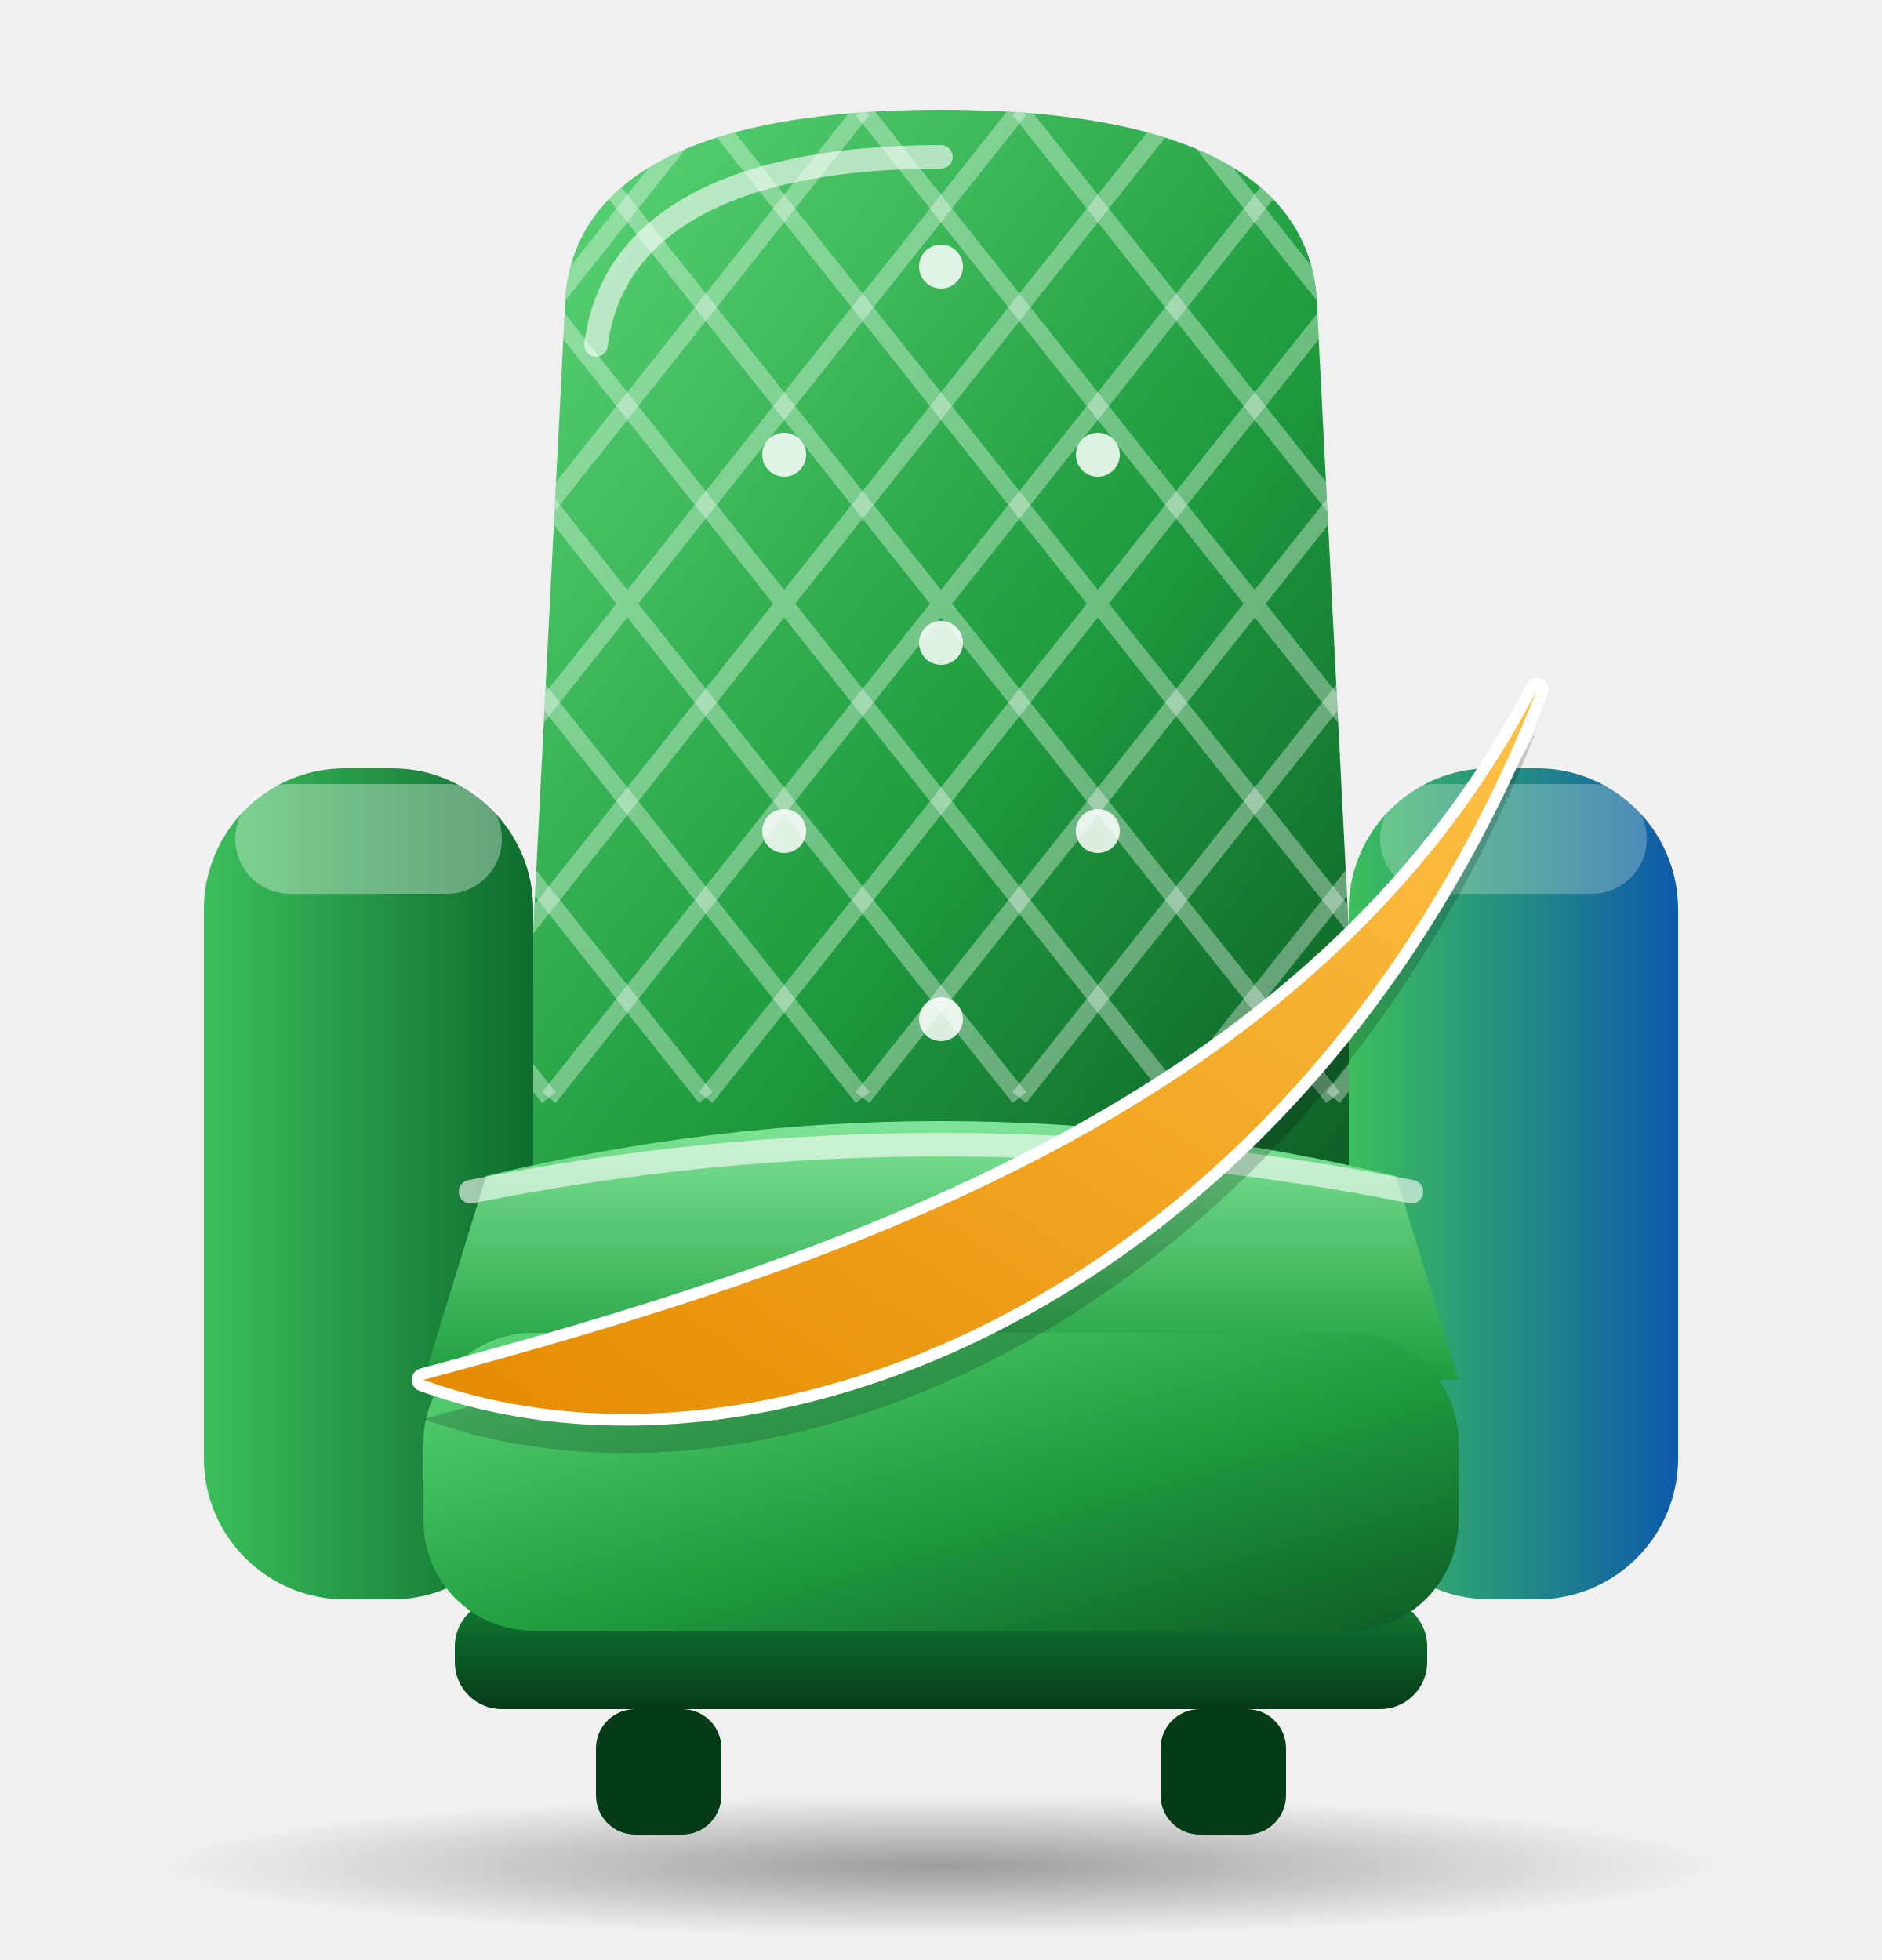
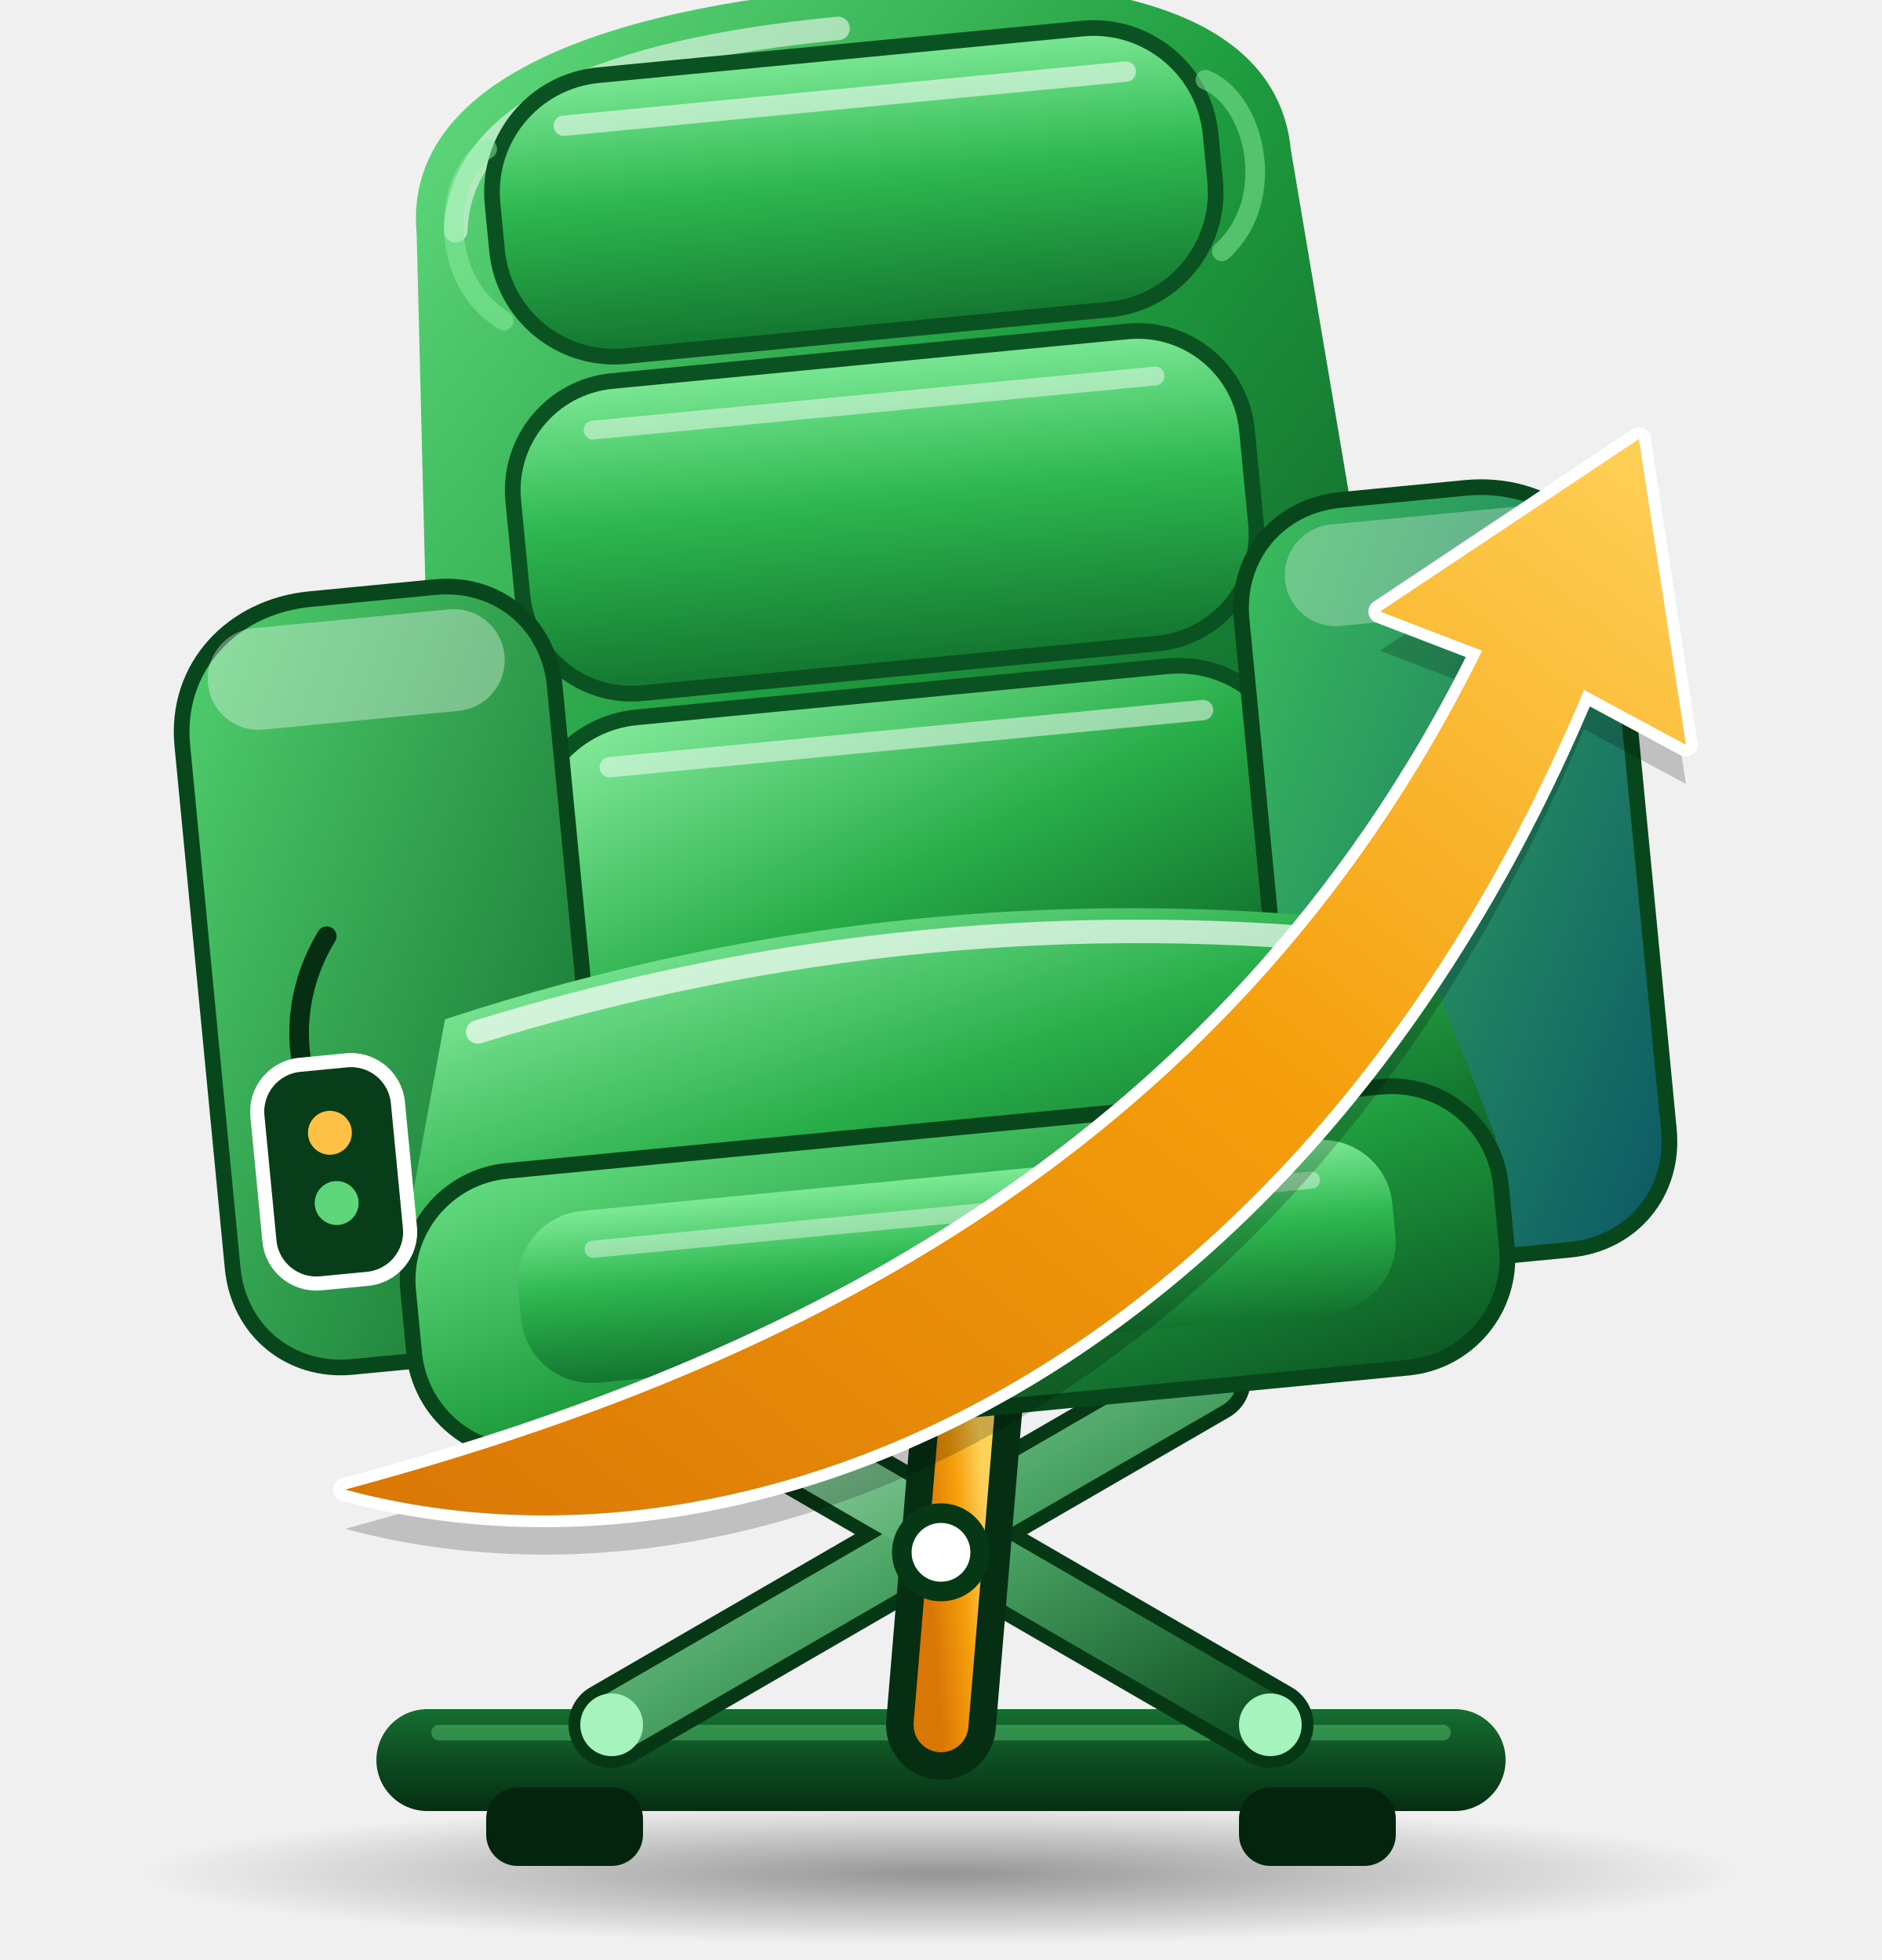
<svg xmlns="http://www.w3.org/2000/svg" viewBox="0 0 240 250">
  <defs>
-     <linearGradient id="b" x1="0" y1="0" x2="1" y2="1">
-       <stop offset="0" stop-color="#5fd67a" />
-       <stop offset=".55" stop-color="#1f9d3f" />
-       <stop offset="1" stop-color="#0d5a26" />
+     <linearGradient id="bgG" x1="0" y1="0" x2="1" y2="1">
+       <stop offset="0" stop-color="#6ae085" />
+       <stop offset=".5" stop-color="#1f9d3f" />
+       <stop offset="1" stop-color="#0b5222" />
    </linearGradient>
-     <linearGradient id="a" x1="0" y1="0" x2="1" y2="0">
+     <linearGradient id="cushG" x1="0" y1="0" x2="0" y2="1">
+       <stop offset="0" stop-color="#7ce895" />
+       <stop offset=".45" stop-color="#2eb850" />
+       <stop offset="1" stop-color="#13752f" />
+     </linearGradient>
+     <linearGradient id="seatG" x1="0" y1="0" x2="1" y2="1">
+       <stop offset="0" stop-color="#8cf0a3" />
+       <stop offset=".55" stop-color="#28ad49" />
+       <stop offset="1" stop-color="#0f6929" />
+     </linearGradient>
+     <linearGradient id="armL" x1="0" y1="0" x2="1" y2="1">
+       <stop offset="0" stop-color="#52d16f" />
+       <stop offset="1" stop-color="#0f6b2c" />
+     </linearGradient>
+     <linearGradient id="armR" x1="0" y1="0" x2="1" y2="1">
      <stop offset="0" stop-color="#3cbf5c" />
-       <stop offset="1" stop-color="#0e6b2e" />
+       <stop offset="1" stop-color="#0b5666" />
    </linearGradient>
-     <linearGradient id="a2" x1="1" y1="0" x2="0" y2="0">
-       <stop offset="0" stop-color="#0d5aaa" />
-       <stop offset="1" stop-color="#3cbf5c" />
+     <linearGradient id="baseG" x1="0" y1="0" x2="0" y2="1">
+       <stop offset="0" stop-color="#166e31" />
+       <stop offset="1" stop-color="#052e12" />
    </linearGradient>
-     <linearGradient id="s" x1="0" y1="0" x2="0" y2="1">
-       <stop offset="0" stop-color="#7fe497" />
-       <stop offset="1" stop-color="#1f9d3f" />
+     <linearGradient id="mechG" x1="0" y1="0" x2="1" y2="1">
+       <stop offset="0" stop-color="#b8e6c3" />
+       <stop offset=".5" stop-color="#4ca666" />
+       <stop offset="1" stop-color="#0e4f22" />
    </linearGradient>
-     <linearGradient id="f" x1="0" y1="0" x2="0" y2="1">
-       <stop offset="0" stop-color="#127a35" />
-       <stop offset="1" stop-color="#063b17" />
+     <linearGradient id="swG" x1="0" y1="1" x2="1" y2="0">
+       <stop offset="0" stop-color="#d97706" />
+       <stop offset=".55" stop-color="#f59e0b" />
+       <stop offset="1" stop-color="#ffd25a" />
    </linearGradient>
    <radialGradient id="sh">
-       <stop offset="0" stop-color="#000" stop-opacity=".35" />
+       <stop offset="0" stop-color="#000" stop-opacity=".38" />
      <stop offset="1" stop-color="#000" stop-opacity="0" />
    </radialGradient>
-     <clipPath id="c">
-       <path d="M72 40C72 22 90 14 120 14s48 8 48 26l6 118H66z" />
-     </clipPath>
  </defs>
-   <ellipse cx="120" cy="238" rx="100" ry="9" fill="url(#sh)" />
-   <rect x="58" y="204" width="124" height="14" rx="6" fill="url(#f)" />
-   <rect x="76" y="218" width="16" height="16" rx="5" fill="#063b17" />
-   <rect x="148" y="218" width="16" height="16" rx="5" fill="#063b17" />
-   <path d="M92 190h56v16H92z" fill="url(#f)" />
-   <path d="M72 40C72 22 90 14 120 14s48 8 48 26l6 118H66z" fill="url(#b)" />
-   <g clip-path="url(#c)" stroke="#fff" stroke-opacity=".35" stroke-width="2.2" fill="none">
-     <path d="M-50 14L50 140M50 14L-50 140" />
-     <path d="M-30 14L70 140M70 14L-30 140" />
-     <path d="M-10 14L90 140M90 14L-10 140" />
-     <path d="M10 14L110 140M110 14L10 140" />
-     <path d="M30 14L130 140M130 14L30 140" />
-     <path d="M50 14L150 140M150 14L50 140" />
-     <path d="M70 14L170 140M170 14L70 140" />
-     <path d="M90 14L190 140M190 14L90 140" />
-     <path d="M110 14L210 140M210 14L110 140" />
-     <path d="M130 14L230 140M230 14L130 140" />
-     <path d="M150 14L250 140M250 14L150 140" />
-     <path d="M170 14L270 140M270 14L170 140" />
-     <path d="M190 14L290 140M290 14L190 140" />
+   <ellipse cx="120" cy="239" rx="102" ry="9" fill="url(#sh)" />
+   <rect x="48" y="218" width="144" height="13" rx="6.5" fill="url(#baseG)" />
+   <path d="M56 221h128" stroke="#6ee788" stroke-opacity=".35" stroke-width="2" stroke-linecap="round" />
+   <rect x="62" y="228" width="20" height="10" rx="4" fill="#04240e" />
+   <rect x="158" y="228" width="20" height="10" rx="4" fill="#04240e" />
+   <g stroke-linecap="round" stroke-linejoin="round">
+     <path d="M78 220L154 176M162 220L86 176" stroke="#063816" stroke-width="11" />
+     <path d="M78 220L154 176" stroke="url(#mechG)" stroke-width="7.5" />
+     <path d="M162 220L86 176" stroke="url(#mechG)" stroke-width="7.5" />
+     <path d="M120 220L124 172" stroke="#052e12" stroke-width="14" />
+     <path d="M120 220L124 172" stroke="url(#swG)" stroke-width="7" />
+     <circle cx="120" cy="198" r="5" fill="#fff" stroke="#063816" stroke-width="2.5" />
+     <circle cx="78" cy="220" r="4" fill="#a7f3bd" />
+     <circle cx="162" cy="220" r="4" fill="#a7f3bd" />
  </g>
-   <g clip-path="url(#c)" fill="#fff" fill-opacity=".85">
-     <circle cx="120" cy="34" r="2.8" />
-     <circle cx="100" cy="58" r="2.8" />
-     <circle cx="140" cy="58" r="2.8" />
-     <circle cx="120" cy="82" r="2.8" />
-     <circle cx="100" cy="106" r="2.8" />
-     <circle cx="140" cy="106" r="2.8" />
-     <circle cx="120" cy="130" r="2.8" />
+   <g transform="translate(0,-10) rotate(-5.5 120 150)">
+     <path d="M64 34C64 16 86 8 120 8s56 8 56 26l8 112H56z" fill="url(#bgG)" />
+     <path d="M69 34C71 19 90 13 120 13" fill="none" stroke="#fff" stroke-opacity=".55" stroke-width="3" stroke-linecap="round" />
+     <rect x="74" y="16" width="92" height="36" rx="15" fill="url(#cushG)" stroke="#0b5222" stroke-width="2" />
+     <path d="M84 22h72" stroke="#fff" stroke-opacity=".55" stroke-width="2.6" stroke-linecap="round" />
+     <path d="M74 24c-6 3-8 16 0 22M166 24c6 3 8 16 0 22" fill="none" stroke="#8cf0a3" stroke-opacity=".5" stroke-width="2.5" stroke-linecap="round" />
+     <rect x="73" y="55" width="94" height="40" rx="14" fill="url(#cushG)" stroke="#0b5222" stroke-width="2" />
+     <path d="M84 61h72" stroke="#fff" stroke-opacity=".45" stroke-width="2.4" stroke-linecap="round" />
+     <rect x="71" y="98" width="98" height="38" rx="15" fill="url(#seatG)" stroke="#0b5222" stroke-width="2" />
+     <path d="M82 104h76" stroke="#fff" stroke-opacity=".5" stroke-width="2.6" stroke-linecap="round" />
+     <path d="M28 96c0-10 8-17 18-17h16c8 0 14 6 14 14v68c0 9-7 16-16 16H42c-8 0-14-6-14-14z" fill="url(#armL)" stroke="#08471c" stroke-width="2" />
+     <path d="M164 93c0-8 6-14 14-14h16c10 0 18 7 18 17v67c0 8-6 14-14 14h-18c-9 0-16-7-16-16z" fill="url(#armR)" stroke="#08471c" stroke-width="2" />
+     <rect x="32" y="82" width="38" height="13" rx="6.5" fill="#fff" fill-opacity=".35" />
+     <rect x="170" y="82" width="38" height="13" rx="6.5" fill="#fff" fill-opacity=".28" />
+     <path d="M58 134Q120 120 182 134L190 162H50z" fill="url(#seatG)" />
+     <path d="M62 136Q120 124 178 136" fill="none" stroke="#fff" stroke-opacity=".68" stroke-width="3" stroke-linecap="round" />
+     <rect x="50" y="154" width="140" height="36" rx="14" fill="url(#bgG)" stroke="#08471c" stroke-width="2" />
+     <rect x="64" y="160" width="112" height="22" rx="9" fill="url(#cushG)" />
+     <path d="M74 165h92" stroke="#fff" stroke-opacity=".4" stroke-width="2.2" stroke-linecap="round" />
+     <path d="M44 122c-6 8-6 18-2 24" fill="none" stroke="#052e12" stroke-width="2.5" stroke-linecap="round" />
+     <rect x="33" y="138" width="18" height="28" rx="6" fill="#083d19" stroke="#fff" stroke-width="1.8" />
+     <circle cx="42" cy="147" r="2.8" fill="#ffc247" />
+     <circle cx="42" cy="156" r="2.8" fill="#5fd67a" />
  </g>
-   <path d="M76 44C78 28 94 20 120 20" fill="none" stroke="#fff" stroke-opacity=".6" stroke-width="3" stroke-linecap="round" />
-   <rect x="26" y="98" width="42" height="106" rx="18" fill="url(#a)" />
-   <rect x="172" y="98" width="42" height="106" rx="18" fill="url(#a2)" />
-   <rect x="30" y="100" width="34" height="14" rx="7" fill="#fff" fill-opacity=".35" />
-   <rect x="176" y="100" width="34" height="14" rx="7" fill="#fff" fill-opacity=".25" />
-   <path d="M62 150Q120 136 178 150L186 176H54z" fill="url(#s)" />
-   <rect x="54" y="170" width="132" height="38" rx="14" fill="url(#b)" />
-   <path d="M60 152Q120 140 180 152" fill="none" stroke="#fff" stroke-opacity=".6" stroke-width="3" stroke-linecap="round" />
-   <defs>
-     <linearGradient id="sw" x1="0" y1="1" x2="1" y2="0">
-       <stop offset="0" stop-color="#e58a00" />
-       <stop offset="1" stop-color="#ffc247" />
-     </linearGradient>
-   </defs>
-   <path d="M54 176C98 192 166 164 196 88C168 142 106 162 54 176Z" fill="#000" opacity=".18" transform="translate(0 5)" />
-   <path d="M54 176C98 192 166 164 196 88C168 142 106 162 54 176Z" fill="url(#sw)" stroke="#fff" stroke-width="3" stroke-linejoin="round" paint-order="stroke" />
+   <g>
+     <path d="M44 190C96 204 166 174 202 88L215 95L209 56L176 78L189 83C156 150 96 176 44 190Z" fill="#000" opacity=".2" transform="translate(0 5)" />
+     <path d="M44 190C96 204 166 174 202 88L215 95L209 56L176 78L189 83C156 150 96 176 44 190Z" fill="url(#swG)" stroke="#fff" stroke-width="3" stroke-linejoin="round" paint-order="stroke" />
+   </g>
</svg>
